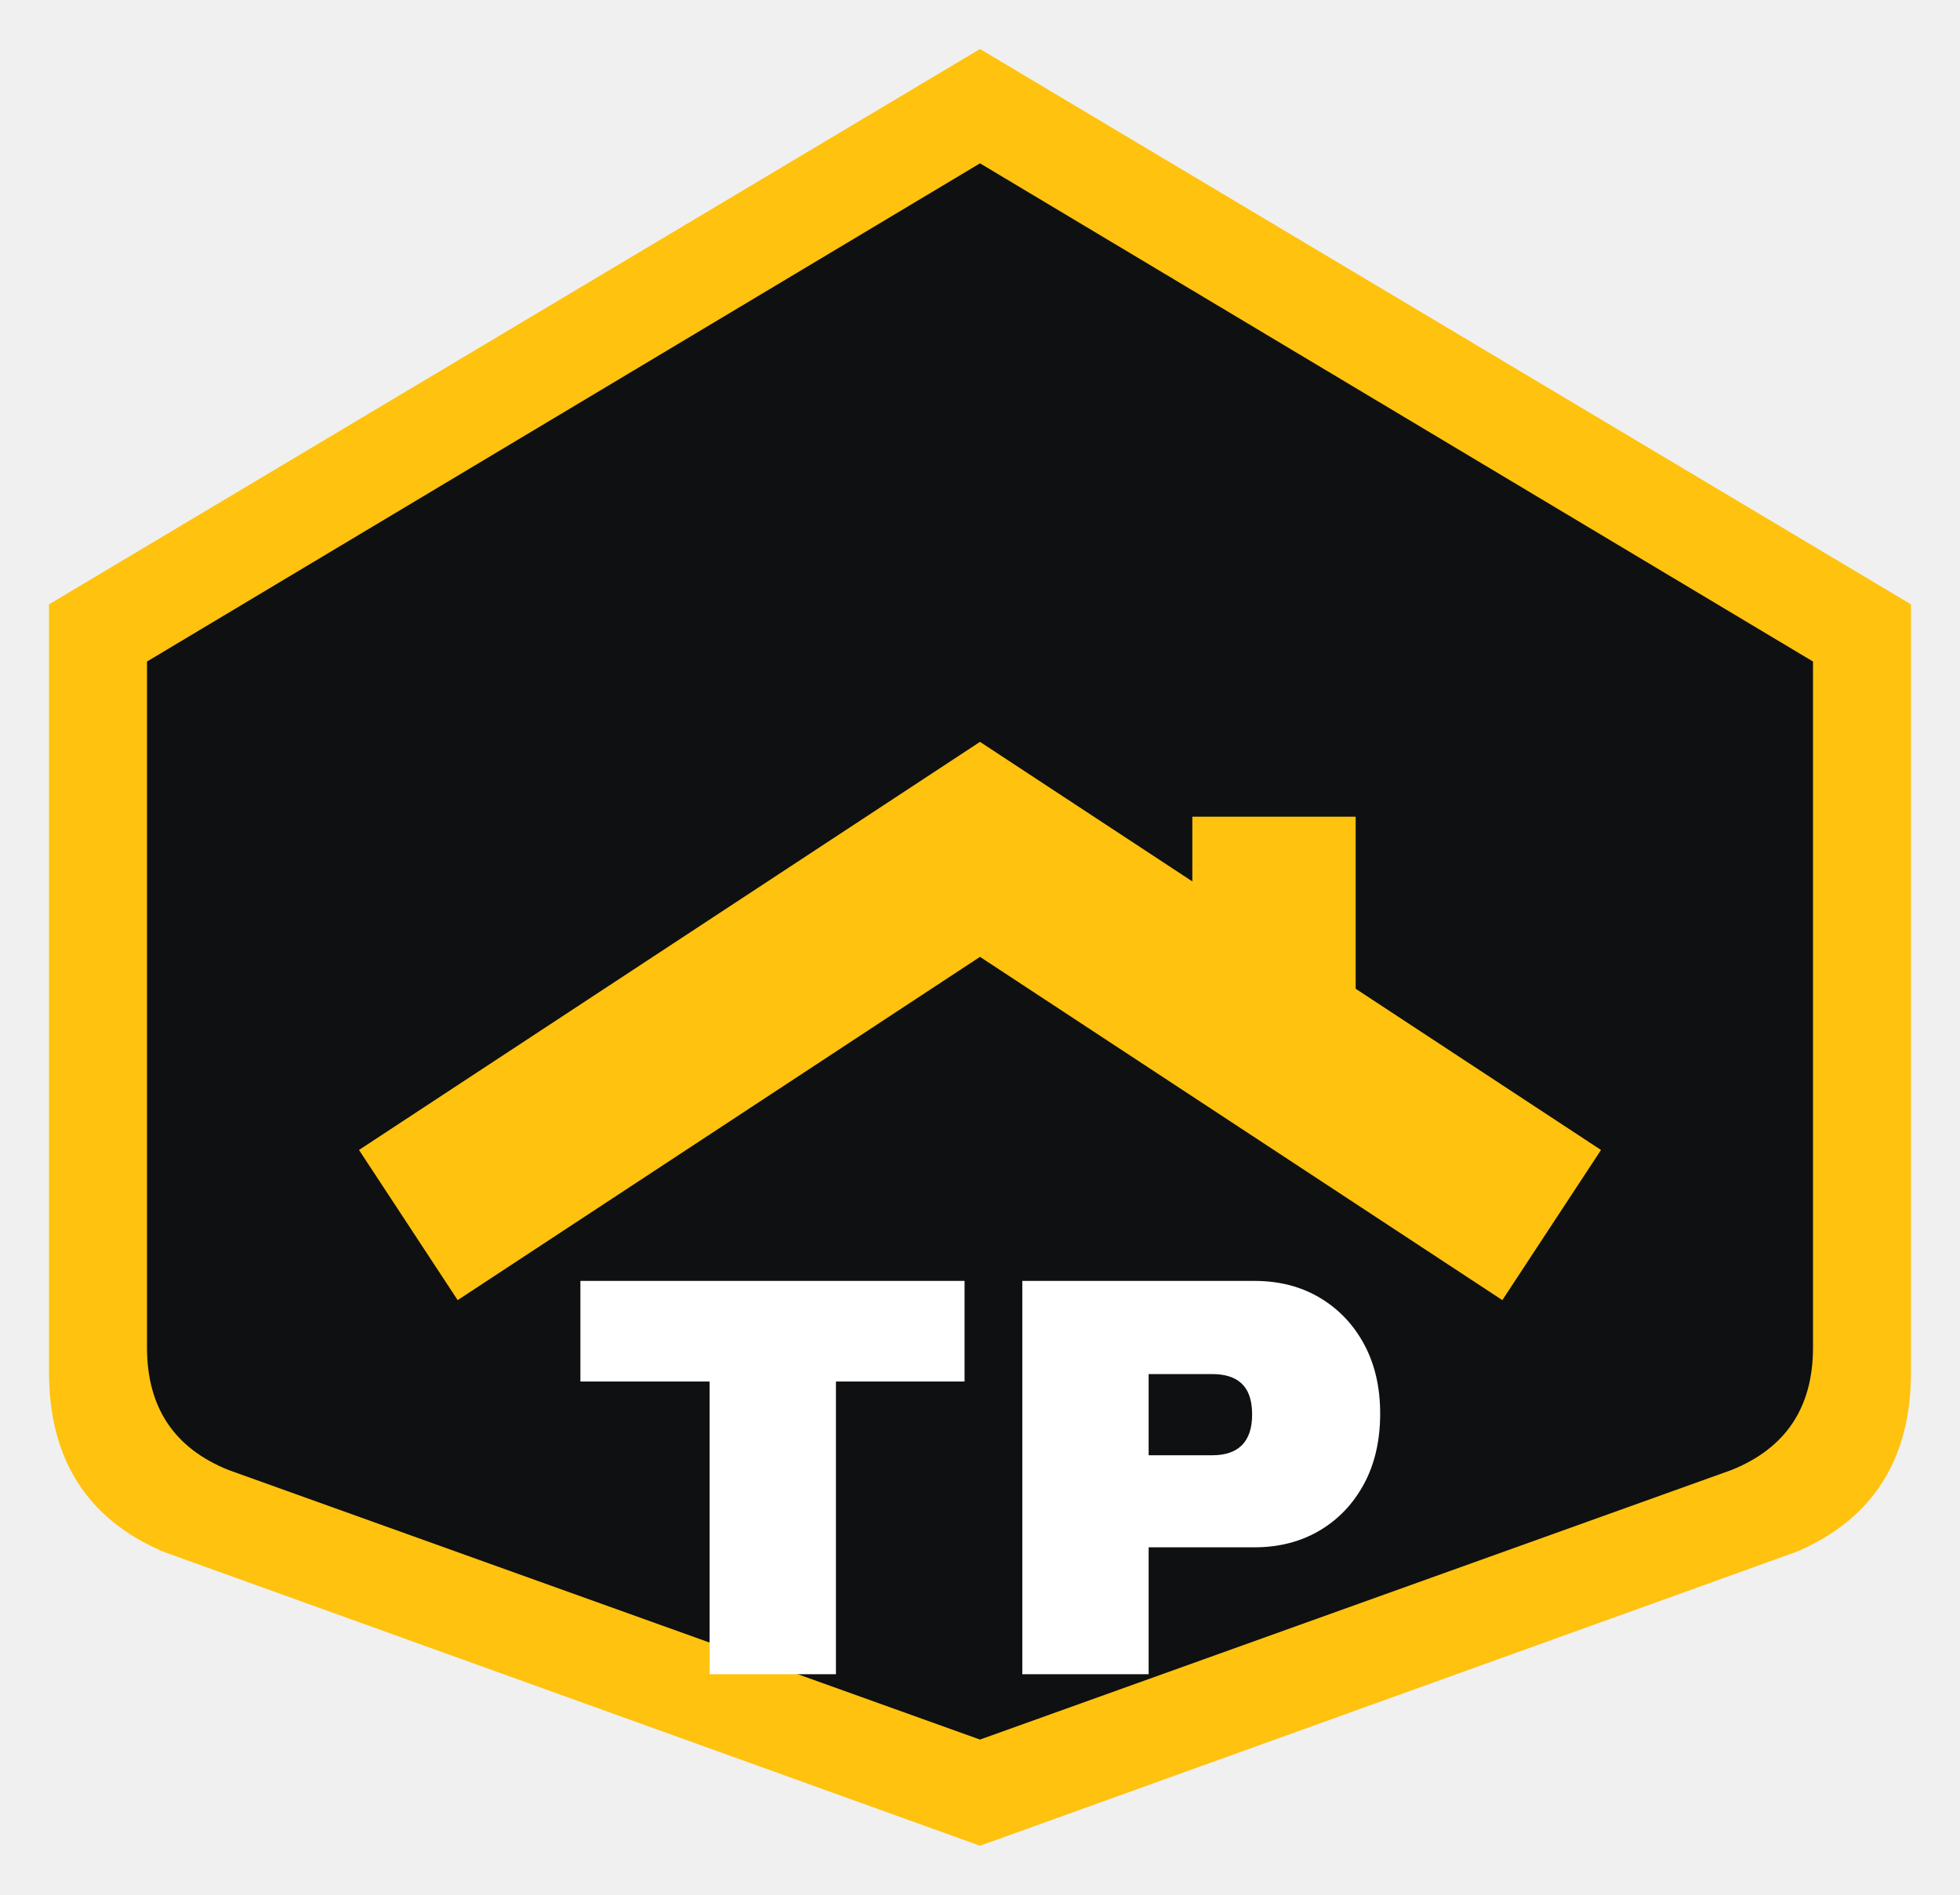
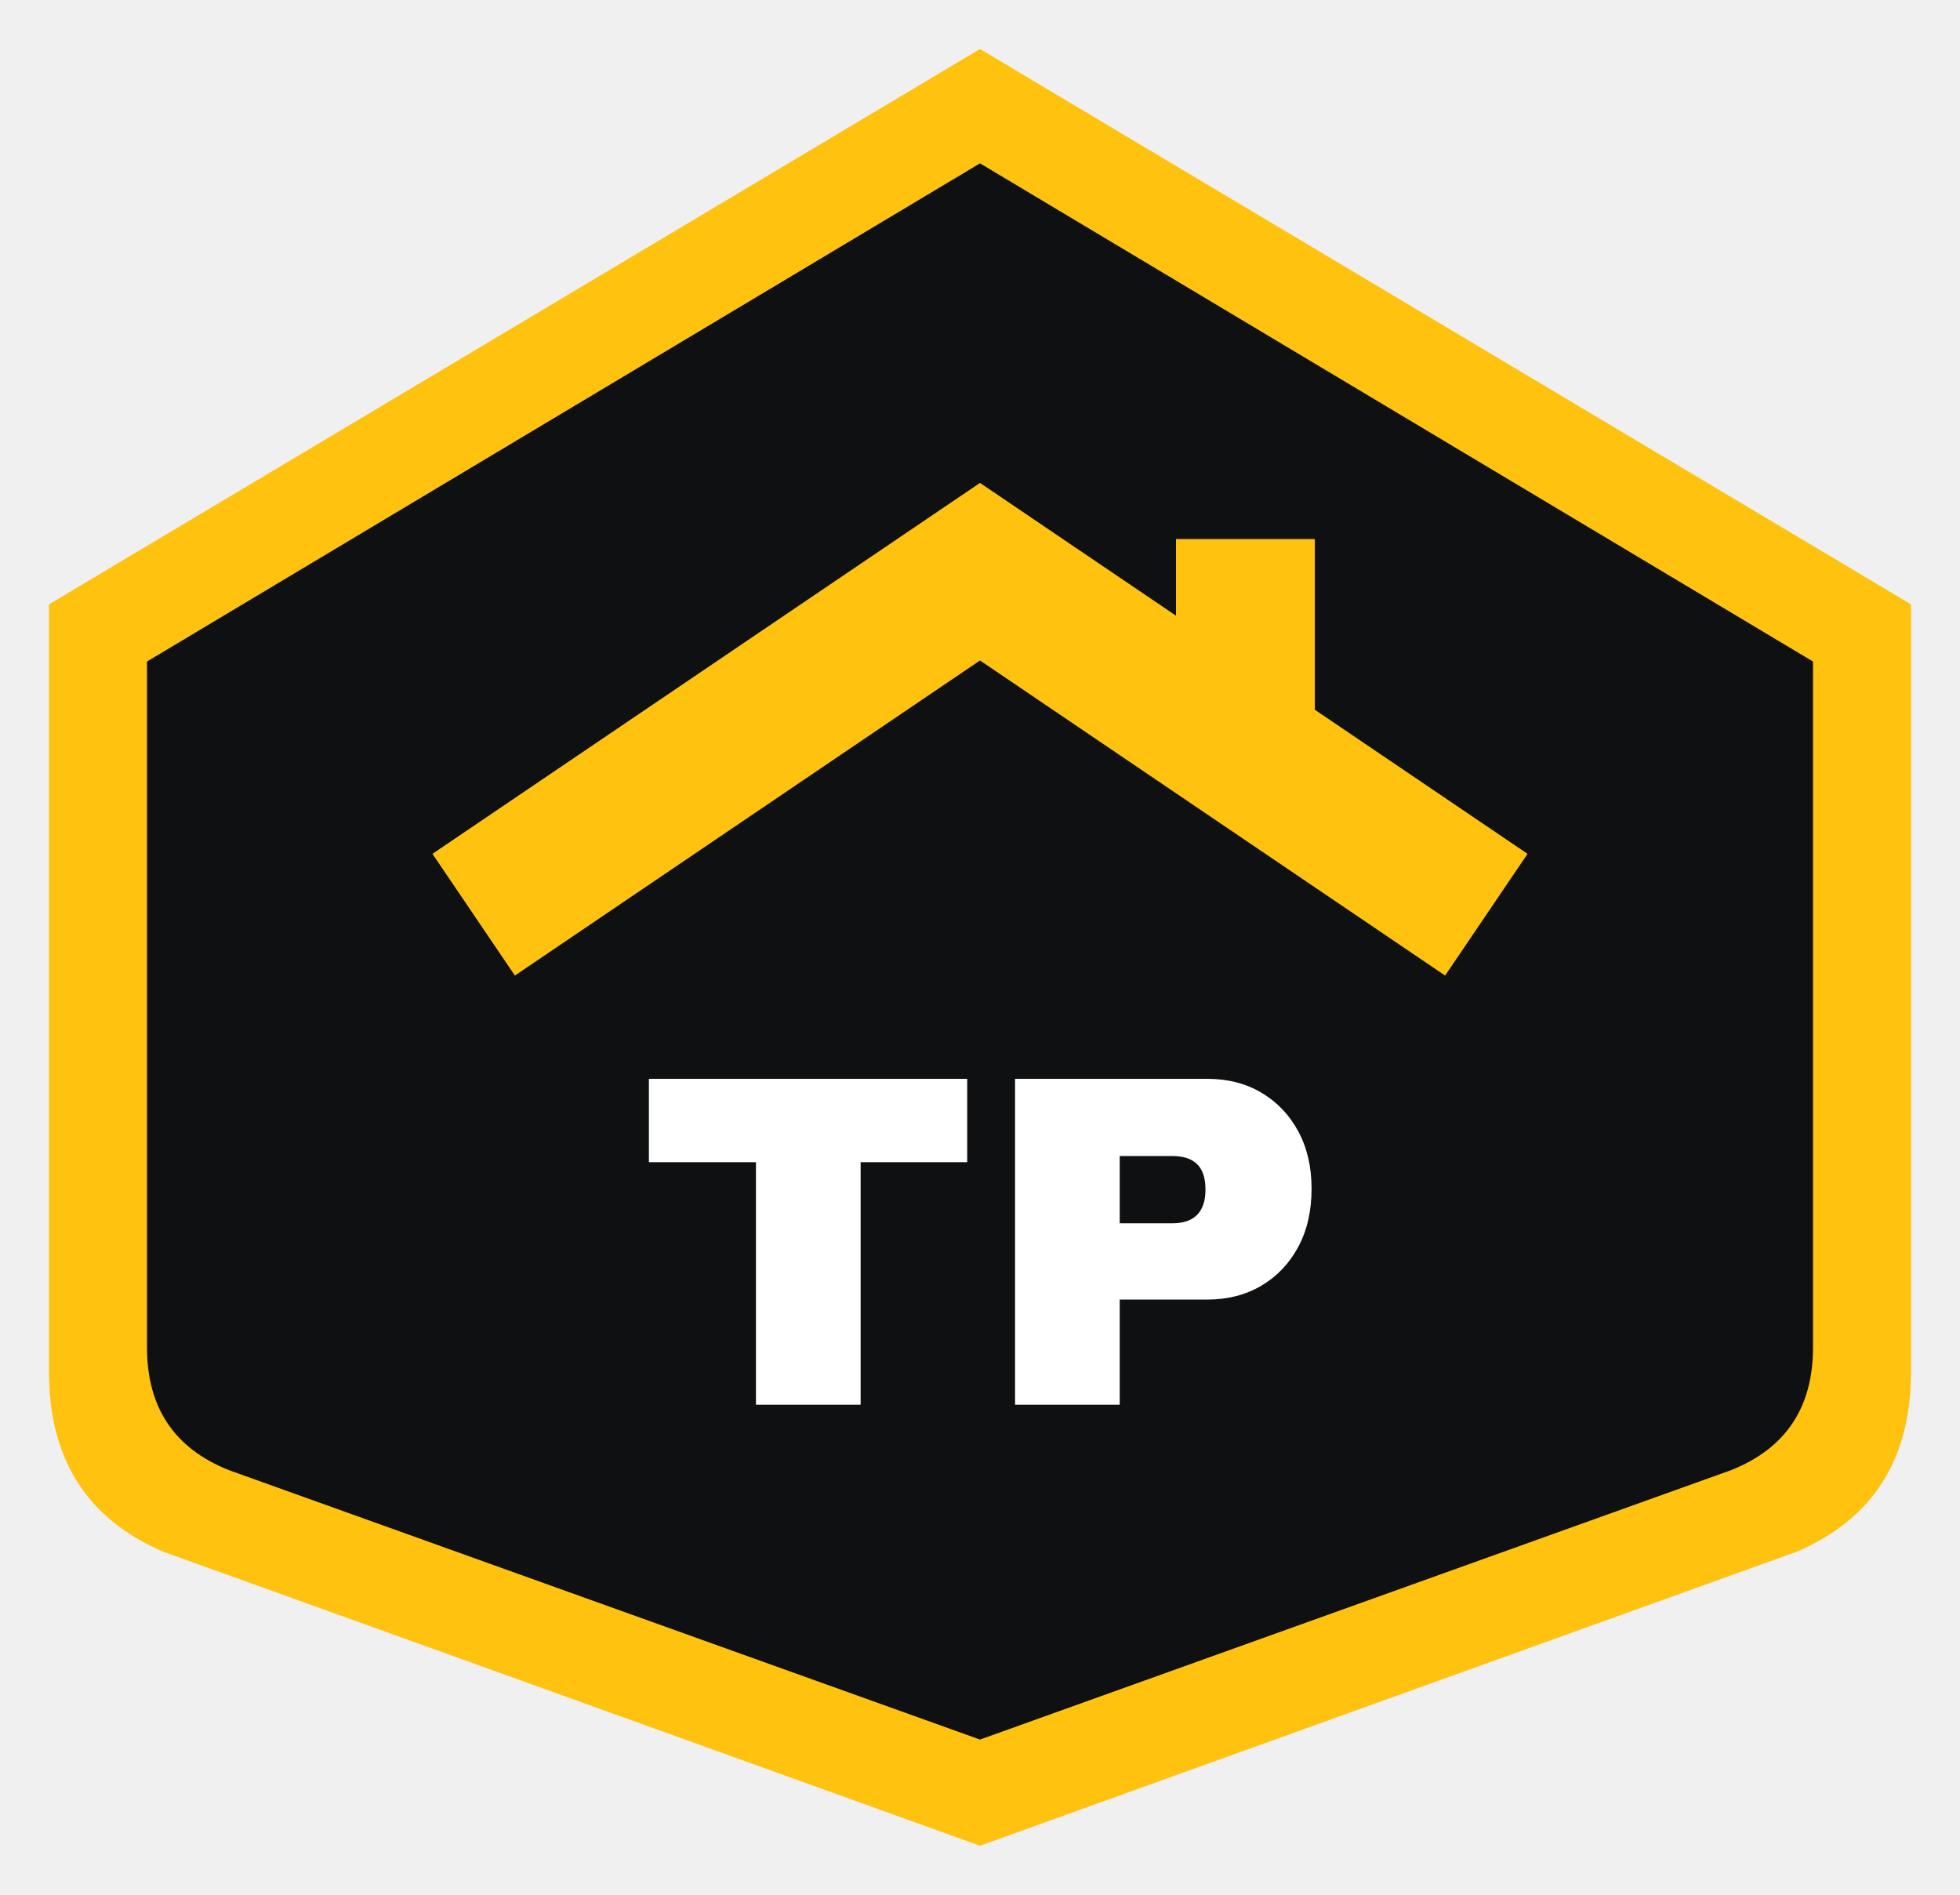
<svg xmlns="http://www.w3.org/2000/svg" viewBox="0 0 240 232" role="img" aria-label="Tető.pro">
  <path d="M120 6 L234 74 L234 168 Q234 184 220 190 L120 226 L20 190 Q6 184 6 168 L6 74 Z" fill="#FFC20E" />
  <path d="M120 20 L222 81 L222 165 Q222 176 212 180 L120 213 L28 180 Q18 176 18 165 L18 81 Z" fill="#0F1011" />
-   <path d="M50 150 L120 104 L190 150" fill="none" stroke="#FFC20E" stroke-width="22" stroke-linejoin="miter" stroke-miterlimit="6" />
-   <path d="M146 100 h20 v34 l-20 -12z" fill="#FFC20E" />
-   <path d="M86.89 205.0V169.16H71.07V156.84H118.11V169.16H102.36V205.0Z M125.18 205.0V156.84H153.6Q158.15 156.84 161.615 158.905Q165.08 160.97 167.04 164.61Q169 168.25 169 173.08Q169 178.05 167.005 181.725Q165.01 185.4 161.545 187.43Q158.08 189.46 153.6 189.46H140.65V205.0ZM140.65 178.19H148.42Q150.87 178.19 152.095 176.93Q153.32 175.67 153.32 173.22Q153.32 171.54 152.795 170.455Q152.27 169.37 151.185 168.81Q150.1 168.25 148.42 168.25H140.65Z" fill="#FFFFFF" />
+   <path d="M58 112 L120 70 L182 112" fill="none" stroke="#FFC20E" stroke-width="18" stroke-linejoin="miter" stroke-miterlimit="6" />
+   <path d="M144 66 h17 v30 l-17 -11z" fill="#FFC20E" />
+   <path d="M92.566 172.0V142.304H79.458V132.096H118.434V142.304H105.384V172.0Z M124.292 172.0V132.096H147.84Q151.61 132.096 154.481 133.807Q157.352 135.518 158.976 138.534Q160.6 141.55 160.6 145.552Q160.6 149.67 158.947 152.715Q157.294 155.76 154.423 157.442Q151.552 159.124 147.84 159.124H137.11V172.0ZM137.11 149.786H143.548Q145.578 149.786 146.593 148.742Q147.608 147.698 147.608 145.668Q147.608 144.276 147.173 143.377Q146.738 142.478 145.839 142.014Q144.94 141.55 143.548 141.55H137.11Z" fill="#FFFFFF" />
</svg>
